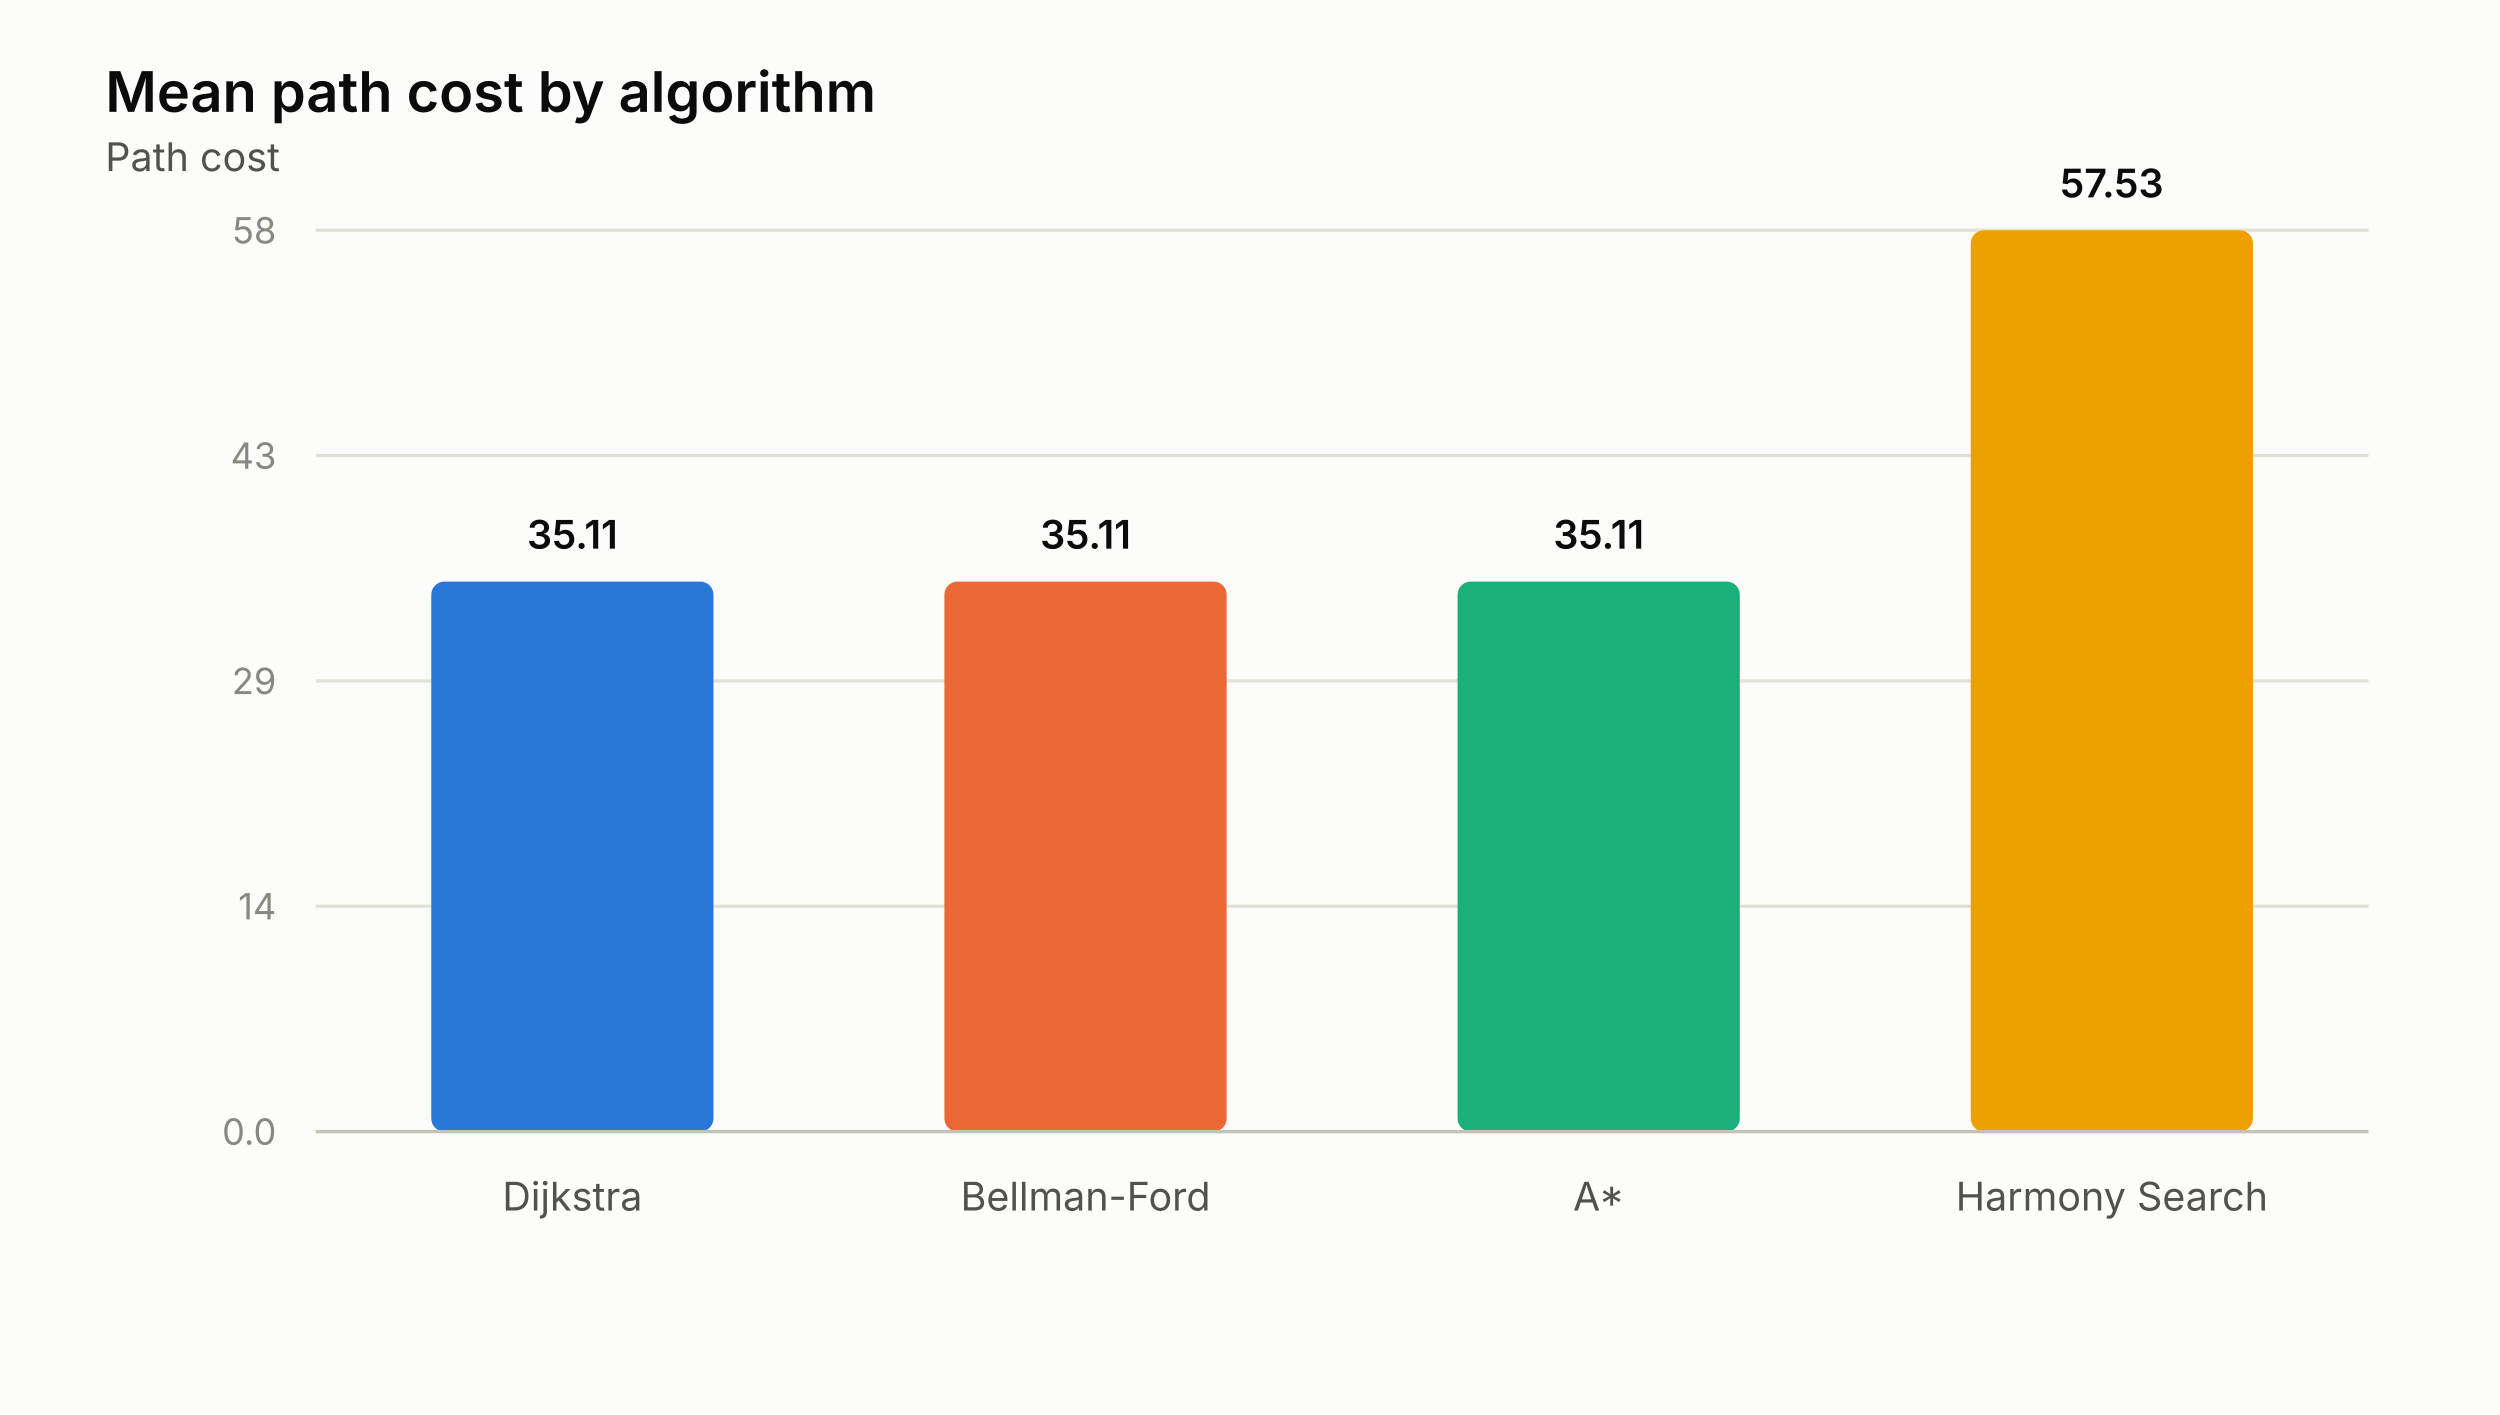
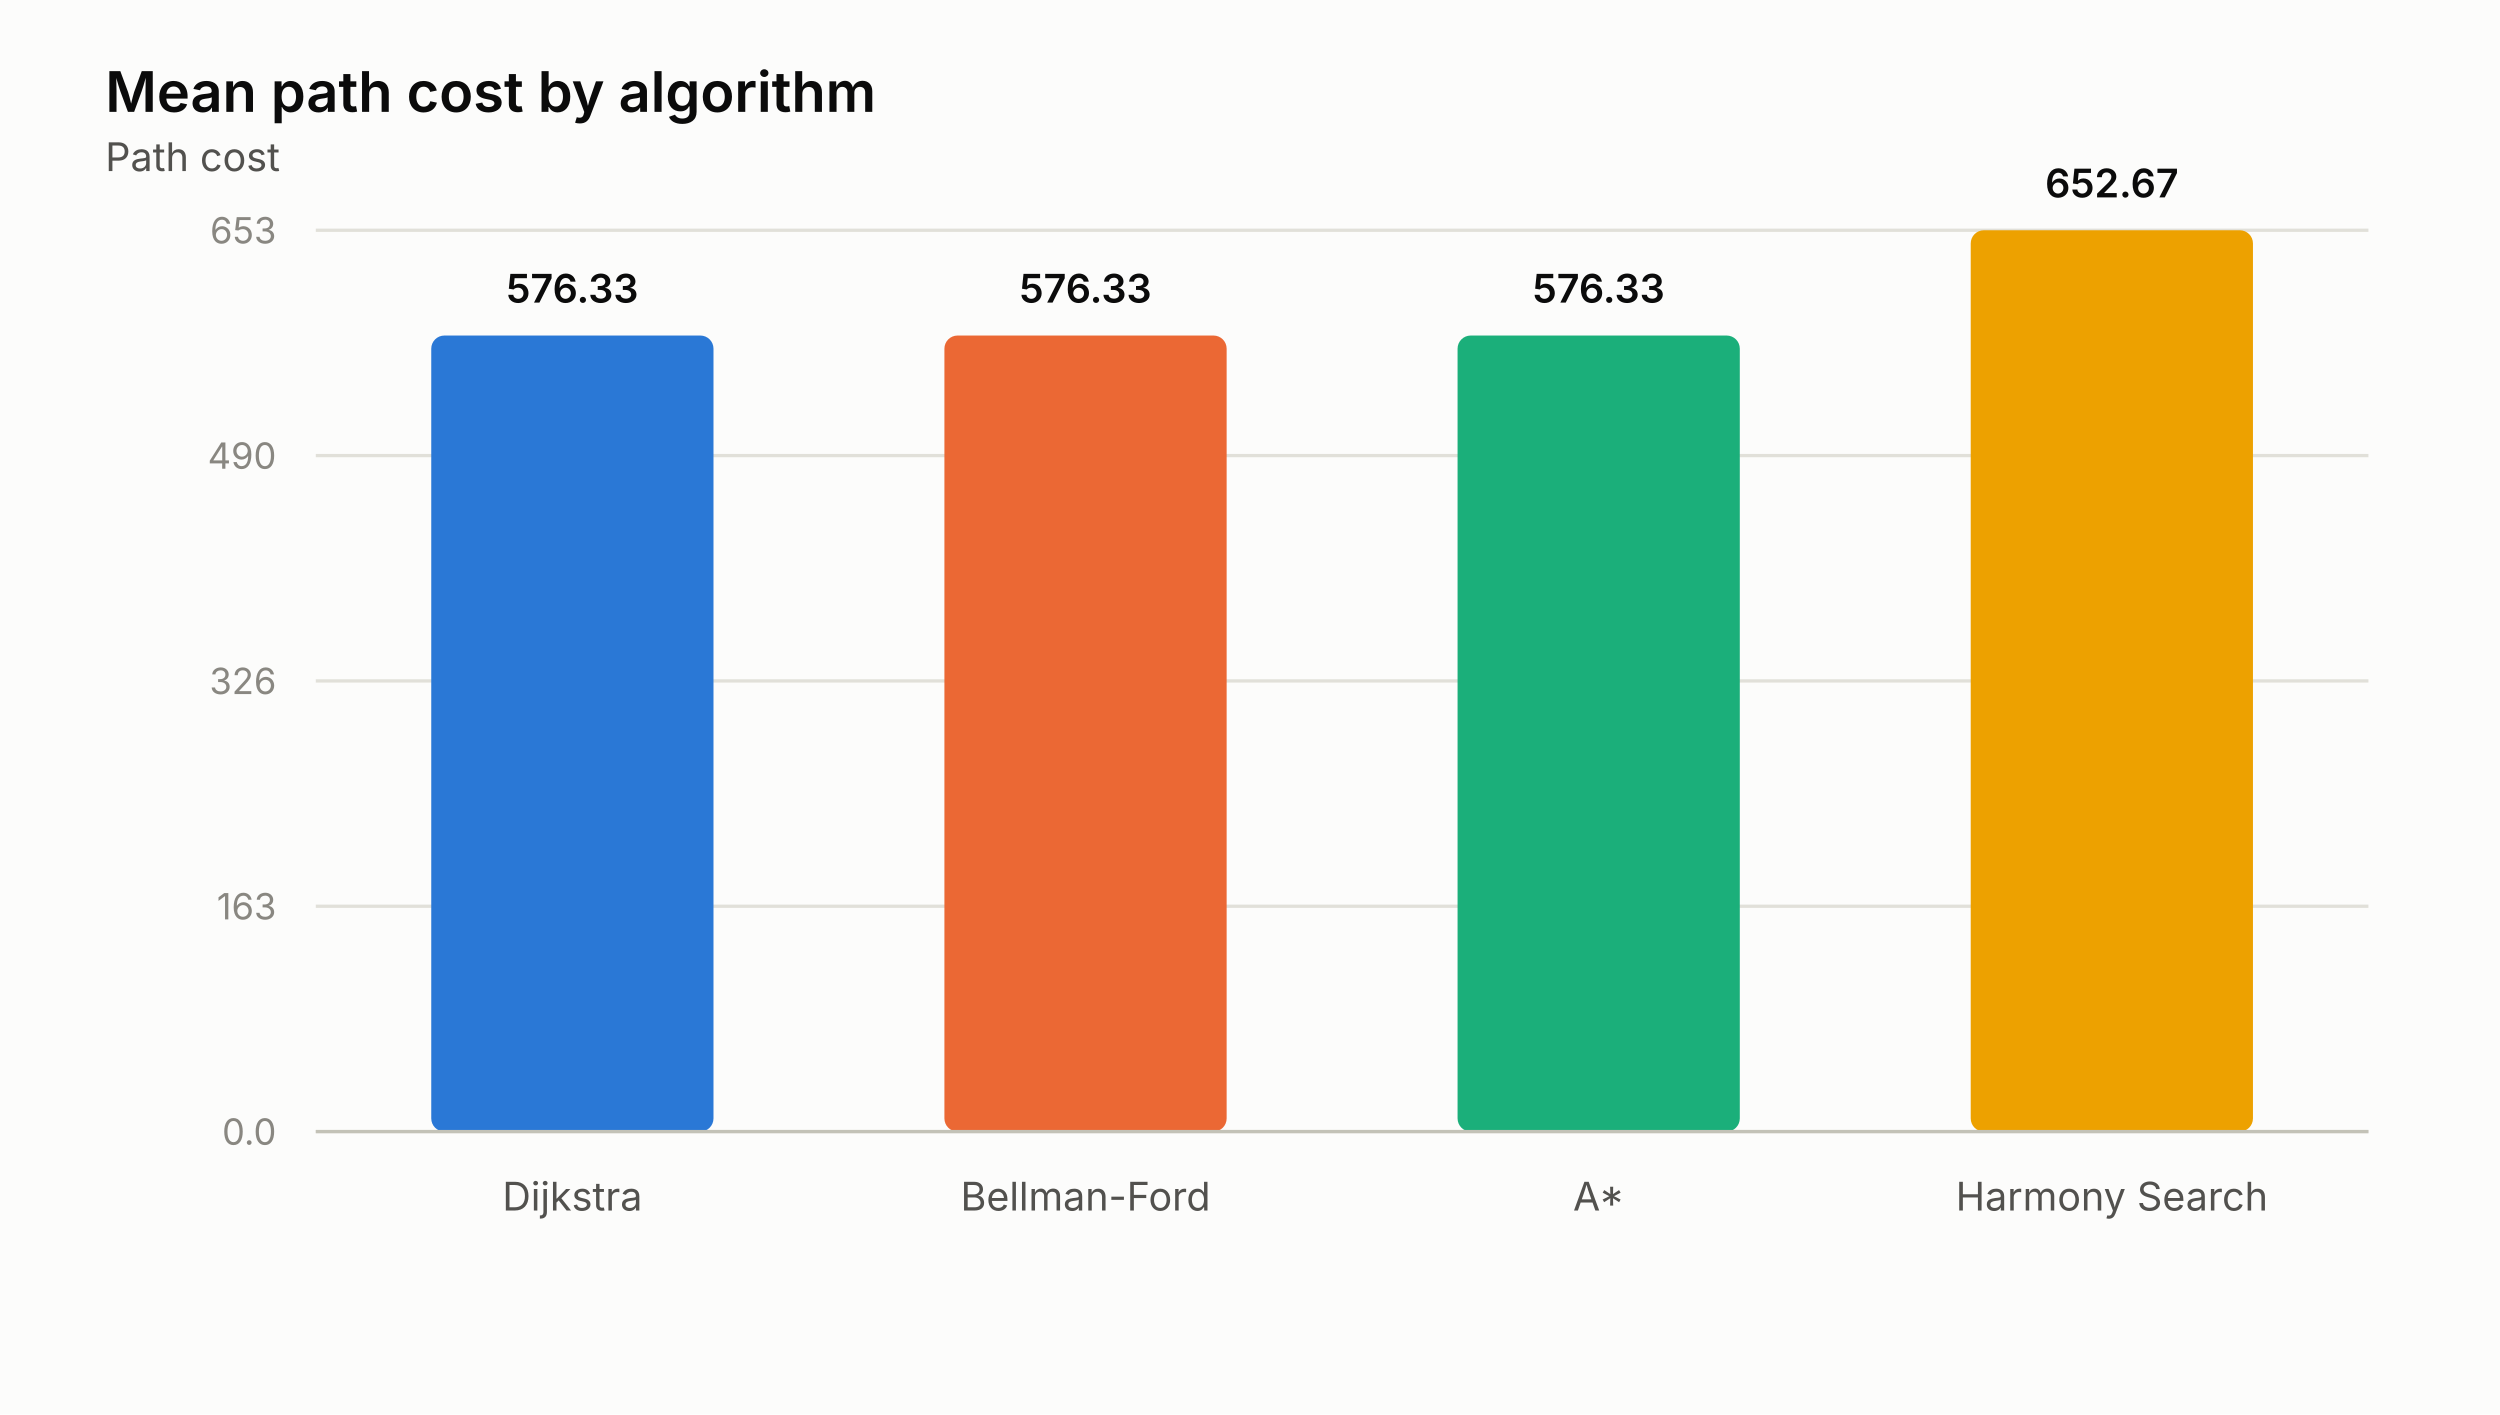
<svg xmlns="http://www.w3.org/2000/svg" width="760" height="430" viewBox="0 0 760 430" role="img" aria-label="Mean path cost by algorithm">
  <rect width="100%" height="100%" fill="#fcfcfb" />
  <text x="32" y="34" font-family="system-ui, -apple-system, 'Segoe UI', sans-serif" font-size="17" font-weight="600" fill="#0b0b0b">Mean path cost by algorithm</text>
  <text x="32" y="52" font-family="system-ui, -apple-system, 'Segoe UI', sans-serif" font-size="12" fill="#52514e">Path cost</text>
  <line x1="96" y1="344.0" x2="720" y2="344.0" stroke="#e1e0d9" stroke-width="1" />
  <text x="84" y="348.0" text-anchor="end" font-family="system-ui, -apple-system, 'Segoe UI', sans-serif" font-size="11" fill="#898781" style="font-variant-numeric:tabular-nums">0.0</text>
  <line x1="96" y1="275.5" x2="720" y2="275.5" stroke="#e1e0d9" stroke-width="1" />
-   <text x="84" y="279.5" text-anchor="end" font-family="system-ui, -apple-system, 'Segoe UI', sans-serif" font-size="11" fill="#898781" style="font-variant-numeric:tabular-nums">14</text>
+   <text x="84" y="279.5" text-anchor="end" font-family="system-ui, -apple-system, 'Segoe UI', sans-serif" font-size="11" fill="#898781" style="font-variant-numeric:tabular-nums">163</text>
  <line x1="96" y1="207.0" x2="720" y2="207.0" stroke="#e1e0d9" stroke-width="1" />
-   <text x="84" y="211.0" text-anchor="end" font-family="system-ui, -apple-system, 'Segoe UI', sans-serif" font-size="11" fill="#898781" style="font-variant-numeric:tabular-nums">29</text>
+   <text x="84" y="211.0" text-anchor="end" font-family="system-ui, -apple-system, 'Segoe UI', sans-serif" font-size="11" fill="#898781" style="font-variant-numeric:tabular-nums">326</text>
  <line x1="96" y1="138.5" x2="720" y2="138.5" stroke="#e1e0d9" stroke-width="1" />
-   <text x="84" y="142.5" text-anchor="end" font-family="system-ui, -apple-system, 'Segoe UI', sans-serif" font-size="11" fill="#898781" style="font-variant-numeric:tabular-nums">43</text>
+   <text x="84" y="142.5" text-anchor="end" font-family="system-ui, -apple-system, 'Segoe UI', sans-serif" font-size="11" fill="#898781" style="font-variant-numeric:tabular-nums">490</text>
  <line x1="96" y1="70.0" x2="720" y2="70.0" stroke="#e1e0d9" stroke-width="1" />
-   <text x="84" y="74.0" text-anchor="end" font-family="system-ui, -apple-system, 'Segoe UI', sans-serif" font-size="11" fill="#898781" style="font-variant-numeric:tabular-nums">58</text>
-   <rect x="131.1" y="176.8" width="85.8" height="167.2" rx="4" fill="#2a78d6" />
-   <text x="174.0" y="166.8" text-anchor="middle" font-family="system-ui, -apple-system, 'Segoe UI', sans-serif" font-size="12" font-weight="600" fill="#0b0b0b" style="font-variant-numeric:tabular-nums">35.11</text>
+   <text x="84" y="74.0" text-anchor="end" font-family="system-ui, -apple-system, 'Segoe UI', sans-serif" font-size="11" fill="#898781" style="font-variant-numeric:tabular-nums">653</text>
+   <rect x="131.1" y="102.0" width="85.8" height="242.0" rx="4" fill="#2a78d6" />
+   <text x="174.0" y="92.0" text-anchor="middle" font-family="system-ui, -apple-system, 'Segoe UI', sans-serif" font-size="12" font-weight="600" fill="#0b0b0b" style="font-variant-numeric:tabular-nums">576.33</text>
  <text x="174.0" y="368.0" text-anchor="middle" font-family="system-ui, -apple-system, 'Segoe UI', sans-serif" font-size="12" fill="#52514e">
    <tspan x="174.0" dy="0">Dijkstra</tspan>
  </text>
-   <rect x="287.1" y="176.8" width="85.8" height="167.2" rx="4" fill="#eb6834" />
-   <text x="330.0" y="166.8" text-anchor="middle" font-family="system-ui, -apple-system, 'Segoe UI', sans-serif" font-size="12" font-weight="600" fill="#0b0b0b" style="font-variant-numeric:tabular-nums">35.11</text>
+   <rect x="287.1" y="102.0" width="85.8" height="242.0" rx="4" fill="#eb6834" />
+   <text x="330.0" y="92.0" text-anchor="middle" font-family="system-ui, -apple-system, 'Segoe UI', sans-serif" font-size="12" font-weight="600" fill="#0b0b0b" style="font-variant-numeric:tabular-nums">576.33</text>
  <text x="330.0" y="368.0" text-anchor="middle" font-family="system-ui, -apple-system, 'Segoe UI', sans-serif" font-size="12" fill="#52514e">
    <tspan x="330.0" dy="0">Bellman-Ford</tspan>
  </text>
-   <rect x="443.1" y="176.8" width="85.8" height="167.2" rx="4" fill="#1baf7a" />
-   <text x="486.0" y="166.8" text-anchor="middle" font-family="system-ui, -apple-system, 'Segoe UI', sans-serif" font-size="12" font-weight="600" fill="#0b0b0b" style="font-variant-numeric:tabular-nums">35.11</text>
+   <rect x="443.1" y="102.0" width="85.8" height="242.0" rx="4" fill="#1baf7a" />
+   <text x="486.0" y="92.0" text-anchor="middle" font-family="system-ui, -apple-system, 'Segoe UI', sans-serif" font-size="12" font-weight="600" fill="#0b0b0b" style="font-variant-numeric:tabular-nums">576.33</text>
  <text x="486.0" y="368.0" text-anchor="middle" font-family="system-ui, -apple-system, 'Segoe UI', sans-serif" font-size="12" fill="#52514e">
    <tspan x="486.0" dy="0">A*</tspan>
  </text>
  <rect x="599.1" y="70.0" width="85.8" height="274.0" rx="4" fill="#eda100" />
-   <text x="642.0" y="60.0" text-anchor="middle" font-family="system-ui, -apple-system, 'Segoe UI', sans-serif" font-size="12" font-weight="600" fill="#0b0b0b" style="font-variant-numeric:tabular-nums">57.53</text>
+   <text x="642.0" y="60.0" text-anchor="middle" font-family="system-ui, -apple-system, 'Segoe UI', sans-serif" font-size="12" font-weight="600" fill="#0b0b0b" style="font-variant-numeric:tabular-nums">652.67</text>
  <text x="642.0" y="368.0" text-anchor="middle" font-family="system-ui, -apple-system, 'Segoe UI', sans-serif" font-size="12" fill="#52514e">
    <tspan x="642.0" dy="0">Harmony Search</tspan>
  </text>
  <line x1="96" y1="344" x2="720" y2="344" stroke="#c3c2b7" stroke-width="1" />
</svg>
